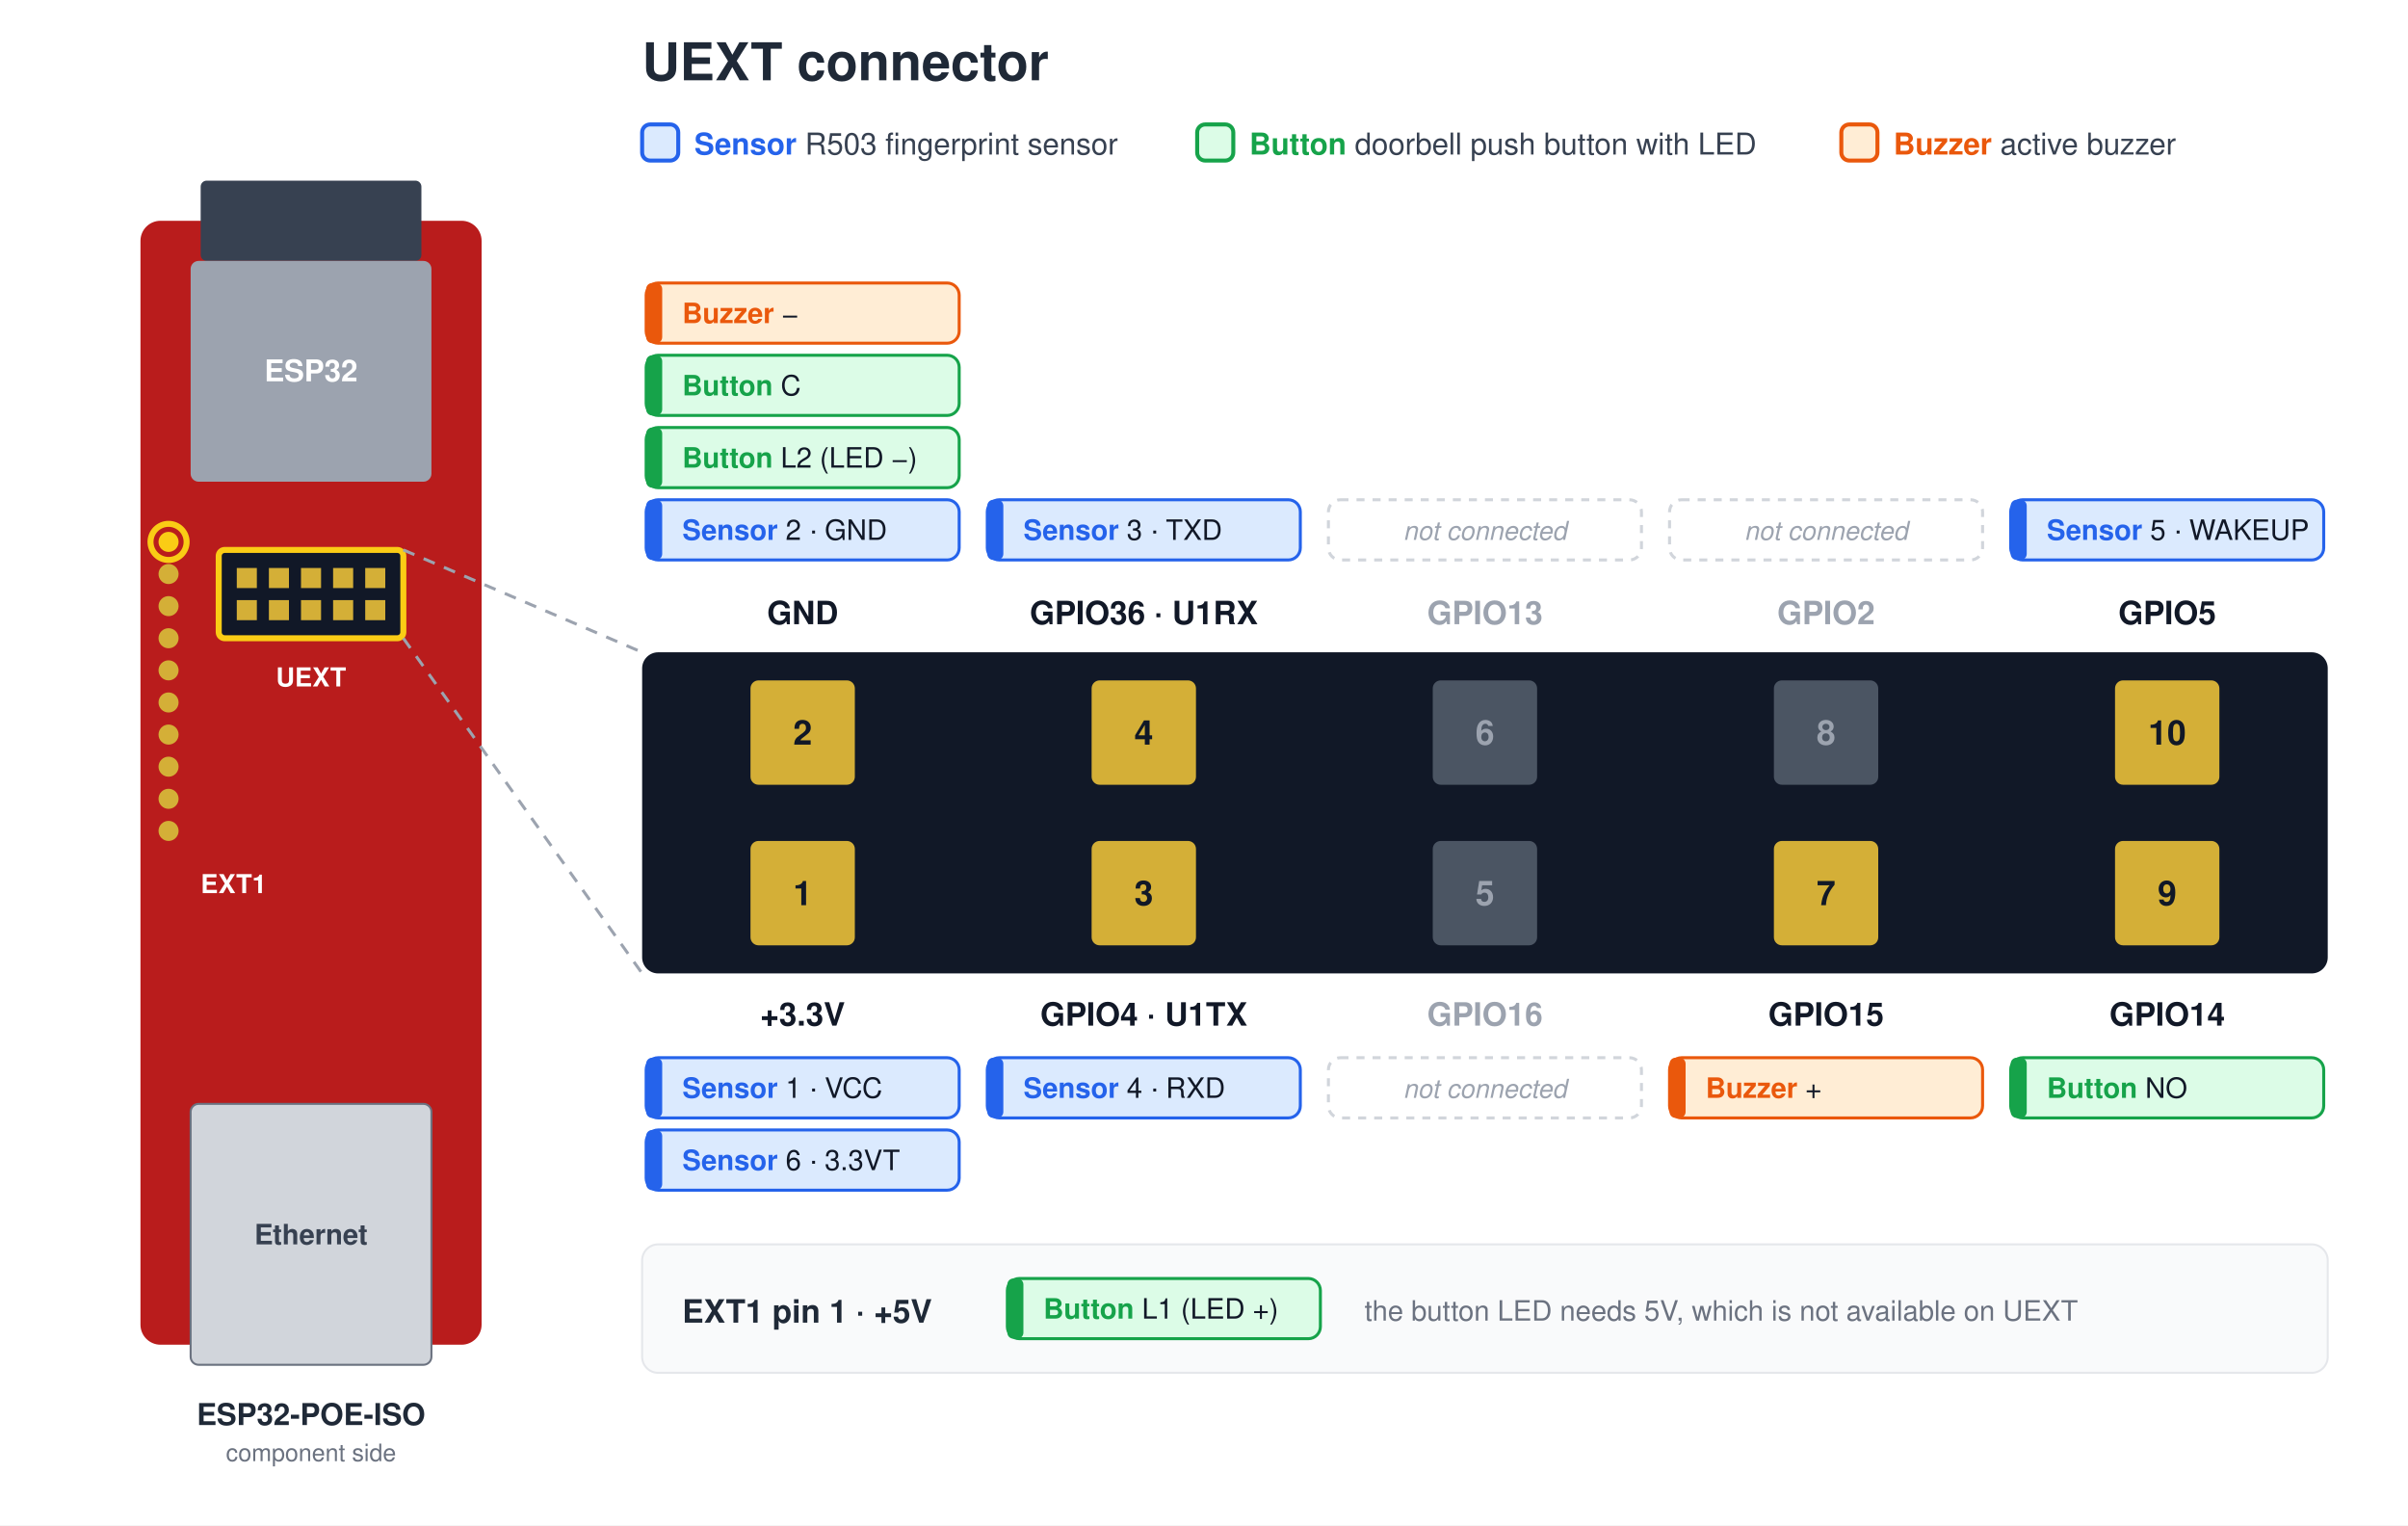
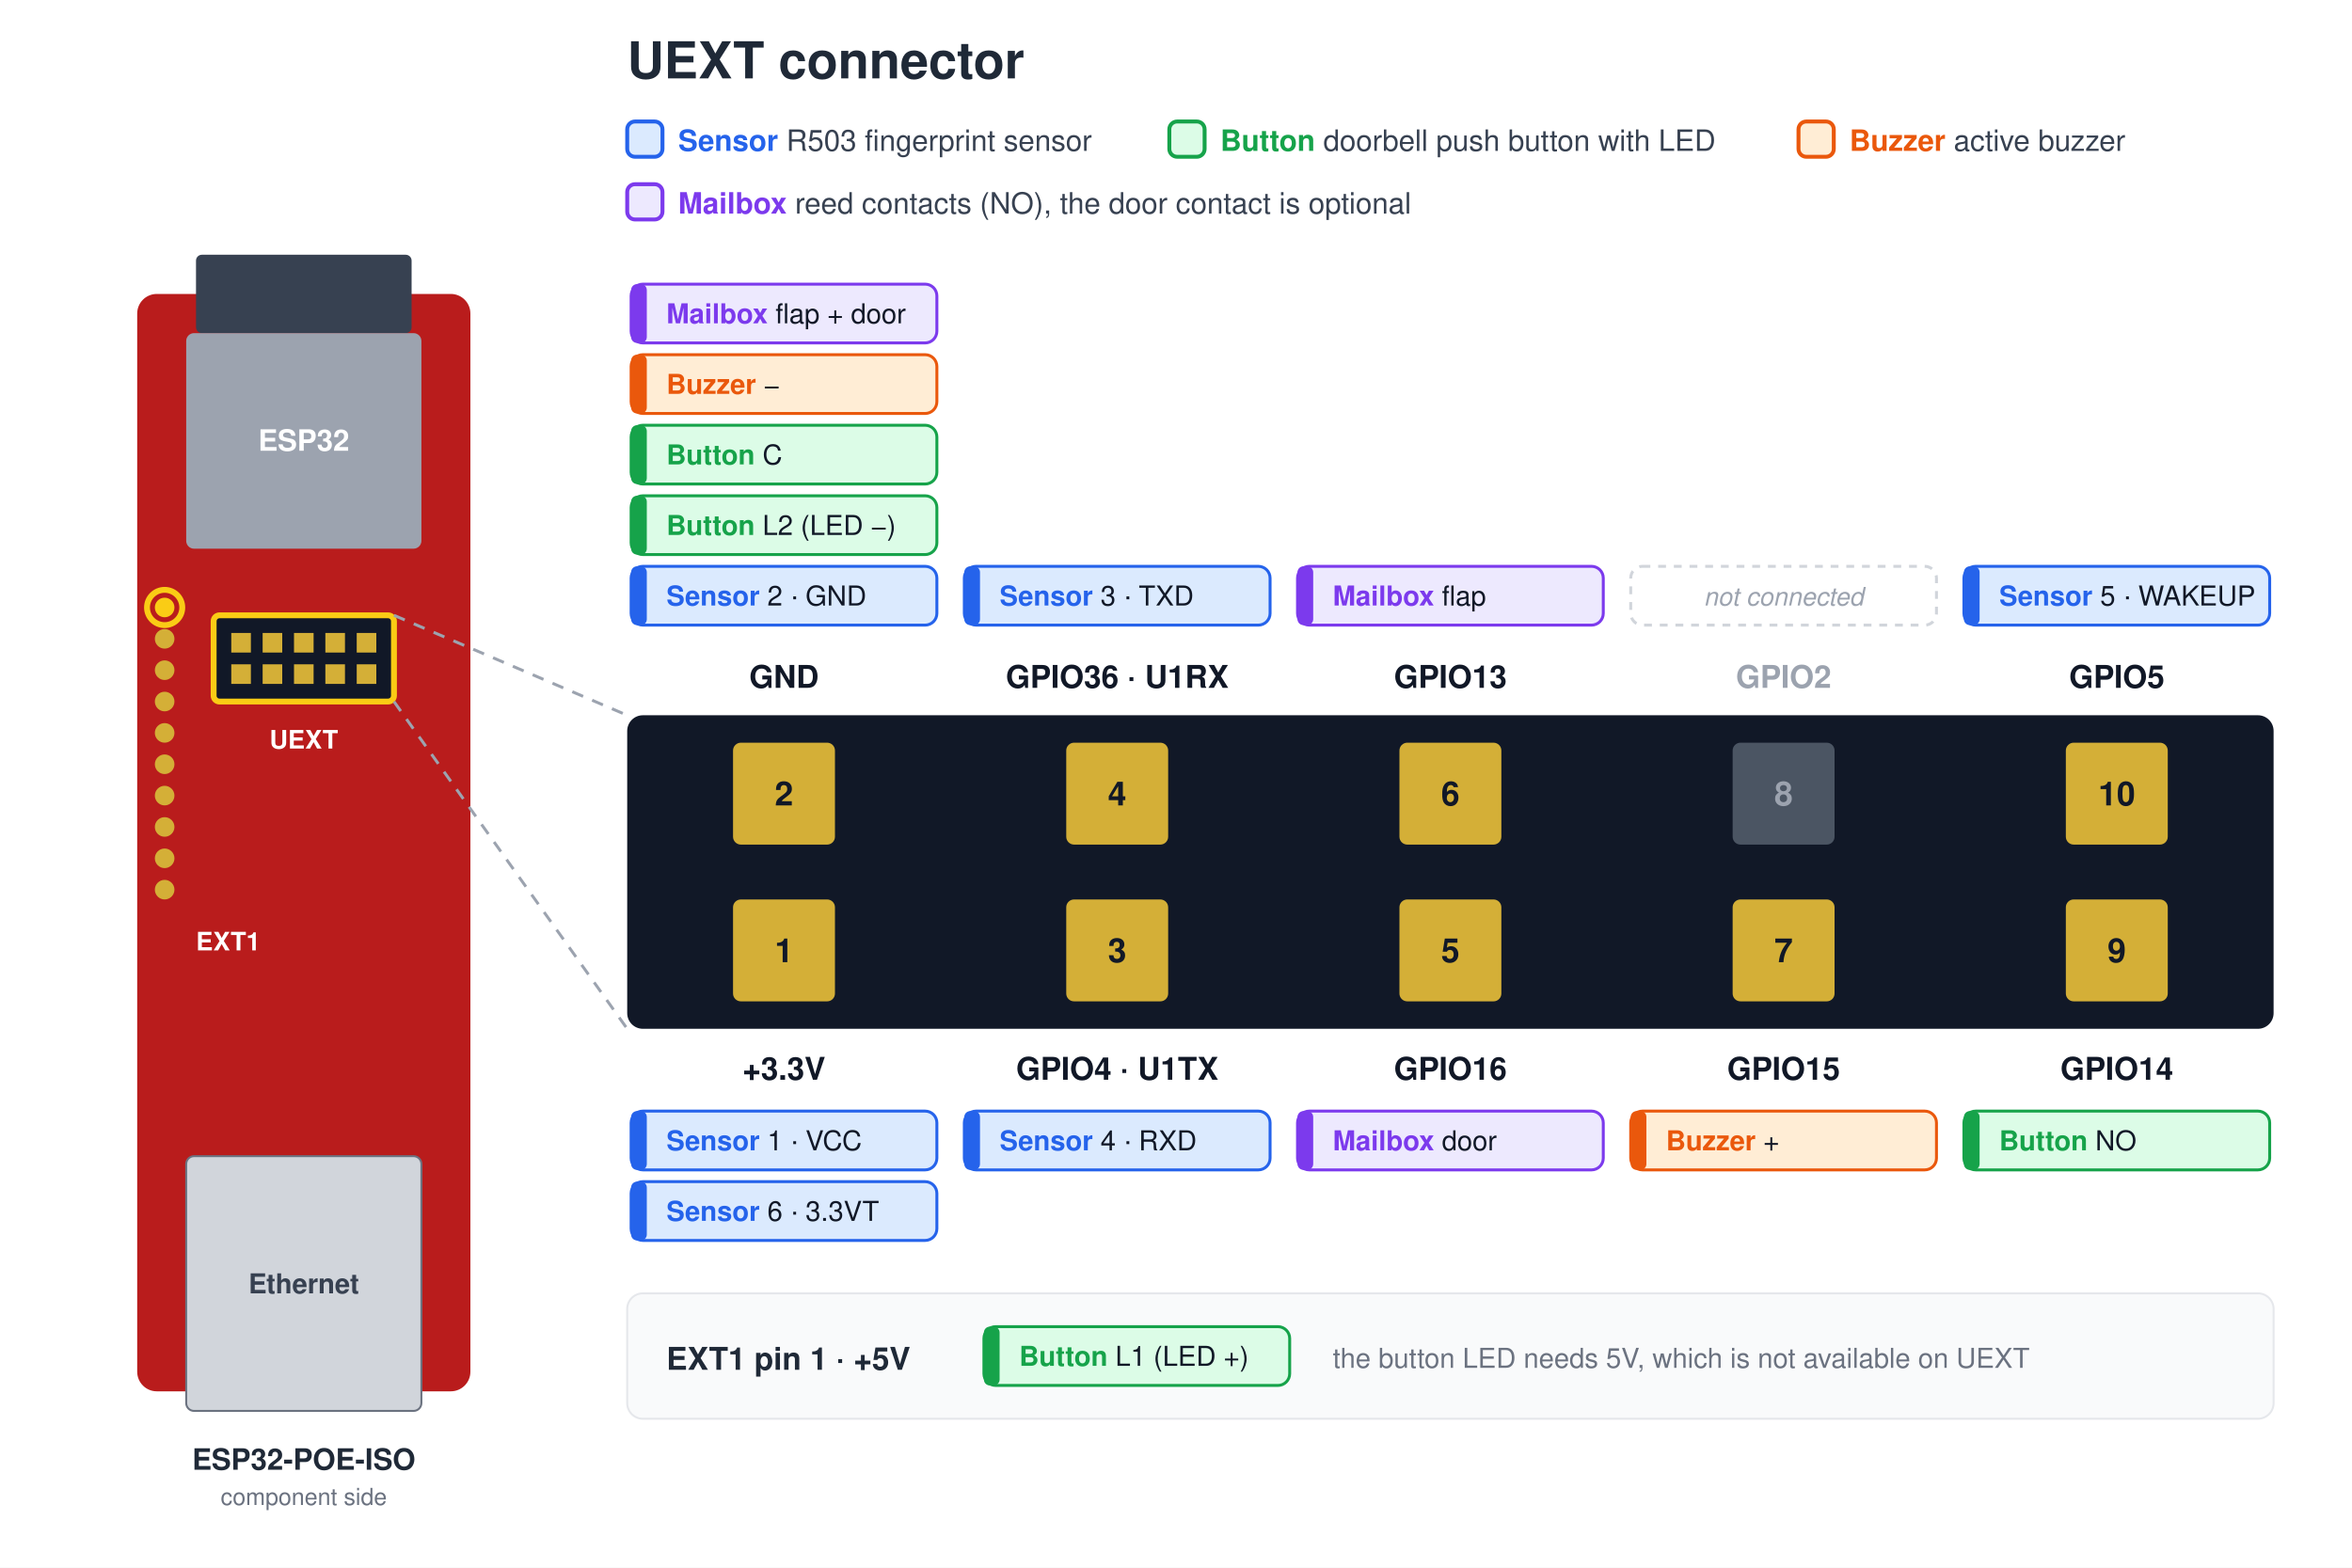
- <svg xmlns="http://www.w3.org/2000/svg" width="1200" height="760" viewBox="0 0 1200 760" font-family="Helvetica, Arial, sans-serif">
-   <rect width="1200" height="760" fill="#ffffff" />
-   <rect x="70" y="110" width="170" height="560" rx="10" fill="#b91c1c" />
-   <rect x="100" y="90" width="110" height="40" rx="3" fill="#374151" />
-   <rect x="95" y="130" width="120" height="110" rx="4" fill="#9ca3af" />
-   <text x="155.0" y="190" font-size="15" font-weight="bold" fill="#ffffff" text-anchor="middle">ESP32</text>
-   <rect x="109" y="274" width="92" height="44" rx="3" fill="#111827" stroke="#facc15" stroke-width="3" />
-   <rect x="118" y="283" width="10" height="10" fill="#d4af37" />
-   <rect x="134" y="283" width="10" height="10" fill="#d4af37" />
-   <rect x="150" y="283" width="10" height="10" fill="#d4af37" />
-   <rect x="166" y="283" width="10" height="10" fill="#d4af37" />
-   <rect x="182" y="283" width="10" height="10" fill="#d4af37" />
-   <rect x="118" y="299" width="10" height="10" fill="#d4af37" />
-   <rect x="134" y="299" width="10" height="10" fill="#d4af37" />
-   <rect x="150" y="299" width="10" height="10" fill="#d4af37" />
-   <rect x="166" y="299" width="10" height="10" fill="#d4af37" />
-   <rect x="182" y="299" width="10" height="10" fill="#d4af37" />
-   <text x="155" y="342" font-size="13" font-weight="bold" fill="#ffffff" text-anchor="middle">UEXT</text>
-   <circle cx="84" cy="270" r="5" fill="#facc15" />
-   <circle cx="84" cy="286" r="5" fill="#d4af37" />
-   <circle cx="84" cy="302" r="5" fill="#d4af37" />
-   <circle cx="84" cy="318" r="5" fill="#d4af37" />
-   <circle cx="84" cy="334" r="5" fill="#d4af37" />
-   <circle cx="84" cy="350" r="5" fill="#d4af37" />
-   <circle cx="84" cy="366" r="5" fill="#d4af37" />
-   <circle cx="84" cy="382" r="5" fill="#d4af37" />
-   <circle cx="84" cy="398" r="5" fill="#d4af37" />
-   <circle cx="84" cy="414" r="5" fill="#d4af37" />
-   <circle cx="84" cy="270" r="9" fill="none" stroke="#facc15" stroke-width="3" />
-   <text x="100" y="445" font-size="13" font-weight="bold" fill="#ffffff" text-anchor="start">EXT1</text>
-   <rect x="95" y="550" width="120" height="130" rx="4" fill="#d1d5db" stroke="#6b7280" />
-   <text x="155.0" y="620" font-size="14" font-weight="bold" fill="#374151" text-anchor="middle">Ethernet</text>
-   <text x="155.0" y="710" font-size="15" font-weight="bold" fill="#1f2937" text-anchor="middle">ESP32-POE-ISO</text>
-   <text x="155.0" y="728" font-size="12" font-weight="normal" fill="#6b7280" text-anchor="middle">component side</text>
-   <path d="M201 274 L320 325 M201 318 L320 485" stroke="#9ca3af" stroke-width="1.5" stroke-dasharray="6 5" fill="none" />
+ <svg xmlns="http://www.w3.org/2000/svg" width="1200" height="800" viewBox="0 0 1200 800" font-family="Helvetica, Arial, sans-serif">
+   <rect width="1200" height="800" fill="#ffffff" />
  <text x="320" y="40" font-size="26" font-weight="bold" fill="#1f2937" text-anchor="start">UEXT connector</text>
  <rect x="320" y="62" width="18" height="18" rx="4" fill="#dbeafe" stroke="#2563eb" stroke-width="2" />
  <text x="346" y="77" font-size="15" fill="#374151">
    <tspan font-weight="bold" fill="#2563eb">Sensor</tspan> R503 fingerprint sensor</text>
  <rect x="596.6" y="62" width="18" height="18" rx="4" fill="#dcfce7" stroke="#16a34a" stroke-width="2" />
  <text x="622.6" y="77" font-size="15" fill="#374151">
    <tspan font-weight="bold" fill="#16a34a">Button</tspan> doorbell push button with LED</text>
  <rect x="917.6" y="62" width="18" height="18" rx="4" fill="#ffedd5" stroke="#ea580c" stroke-width="2" />
  <text x="943.6" y="77" font-size="15" fill="#374151">
    <tspan font-weight="bold" fill="#ea580c">Buzzer</tspan> active buzzer</text>
-   <rect x="320" y="325" width="840" height="160" rx="8" fill="#111827" />
-   <rect x="374.0" y="339.0" width="52" height="52" rx="4" fill="#d4af37" />
-   <text x="400" y="371" font-size="17" font-weight="bold" fill="#111827" text-anchor="middle">2</text>
-   <text x="400" y="311" font-size="16" font-weight="bold" fill="#111827" text-anchor="middle">GND</text>
-   <rect x="322.0" y="249" width="156" height="30" rx="6" fill="#dbeafe" stroke="#2563eb" stroke-width="1.5" />
-   <rect x="322.0" y="249" width="8" height="30" rx="3" fill="#2563eb" />
-   <text x="340.0" y="269" font-size="14" fill="#111827">
-     <tspan font-weight="bold" fill="#2563eb">Sensor</tspan> 2 · GND</text>
-   <rect x="322.0" y="213" width="156" height="30" rx="6" fill="#dcfce7" stroke="#16a34a" stroke-width="1.5" />
-   <rect x="322.0" y="213" width="8" height="30" rx="3" fill="#16a34a" />
-   <text x="340.0" y="233" font-size="14" fill="#111827">
-     <tspan font-weight="bold" fill="#16a34a">Button</tspan> L2 (LED −)</text>
-   <rect x="322.0" y="177" width="156" height="30" rx="6" fill="#dcfce7" stroke="#16a34a" stroke-width="1.5" />
-   <rect x="322.0" y="177" width="8" height="30" rx="3" fill="#16a34a" />
-   <text x="340.0" y="197" font-size="14" fill="#111827">
-     <tspan font-weight="bold" fill="#16a34a">Button</tspan> C</text>
-   <rect x="322.0" y="141" width="156" height="30" rx="6" fill="#ffedd5" stroke="#ea580c" stroke-width="1.5" />
-   <rect x="322.0" y="141" width="8" height="30" rx="3" fill="#ea580c" />
-   <text x="340.0" y="161" font-size="14" fill="#111827">
-     <tspan font-weight="bold" fill="#ea580c">Buzzer</tspan> −</text>
-   <rect x="544.0" y="339.0" width="52" height="52" rx="4" fill="#d4af37" />
-   <text x="570" y="371" font-size="17" font-weight="bold" fill="#111827" text-anchor="middle">4</text>
-   <text x="570" y="311" font-size="16" font-weight="bold" fill="#111827" text-anchor="middle">GPIO36 · U1RX</text>
-   <rect x="492.0" y="249" width="156" height="30" rx="6" fill="#dbeafe" stroke="#2563eb" stroke-width="1.5" />
-   <rect x="492.0" y="249" width="8" height="30" rx="3" fill="#2563eb" />
-   <text x="510.0" y="269" font-size="14" fill="#111827">
-     <tspan font-weight="bold" fill="#2563eb">Sensor</tspan> 3 · TXD</text>
-   <rect x="714.0" y="339.0" width="52" height="52" rx="4" fill="#4b5563" />
-   <text x="740" y="371" font-size="17" font-weight="bold" fill="#9ca3af" text-anchor="middle">6</text>
-   <text x="740" y="311" font-size="16" font-weight="bold" fill="#9ca3af" text-anchor="middle">GPIO13</text>
-   <rect x="662.0" y="249" width="156" height="30" rx="6" fill="none" stroke="#d1d5db" stroke-width="1.5" stroke-dasharray="4 4" />
-   <text x="740" y="269" font-size="13" font-weight="normal" fill="#9ca3af" text-anchor="middle" font-style="italic">not connected</text>
-   <rect x="884.0" y="339.0" width="52" height="52" rx="4" fill="#4b5563" />
-   <text x="910" y="371" font-size="17" font-weight="bold" fill="#9ca3af" text-anchor="middle">8</text>
-   <text x="910" y="311" font-size="16" font-weight="bold" fill="#9ca3af" text-anchor="middle">GPIO2</text>
-   <rect x="832.0" y="249" width="156" height="30" rx="6" fill="none" stroke="#d1d5db" stroke-width="1.5" stroke-dasharray="4 4" />
-   <text x="910" y="269" font-size="13" font-weight="normal" fill="#9ca3af" text-anchor="middle" font-style="italic">not connected</text>
-   <rect x="1054.0" y="339.0" width="52" height="52" rx="4" fill="#d4af37" />
-   <text x="1080" y="371" font-size="17" font-weight="bold" fill="#111827" text-anchor="middle">10</text>
-   <text x="1080" y="311" font-size="16" font-weight="bold" fill="#111827" text-anchor="middle">GPIO5</text>
-   <rect x="1002.0" y="249" width="156" height="30" rx="6" fill="#dbeafe" stroke="#2563eb" stroke-width="1.5" />
-   <rect x="1002.0" y="249" width="8" height="30" rx="3" fill="#2563eb" />
-   <text x="1020.0" y="269" font-size="14" fill="#111827">
-     <tspan font-weight="bold" fill="#2563eb">Sensor</tspan> 5 · WAKEUP</text>
-   <rect x="374.0" y="419.0" width="52" height="52" rx="4" fill="#d4af37" />
-   <text x="400" y="451" font-size="17" font-weight="bold" fill="#111827" text-anchor="middle">1</text>
-   <text x="400" y="511" font-size="16" font-weight="bold" fill="#111827" text-anchor="middle">+3.3V</text>
-   <rect x="322.0" y="527" width="156" height="30" rx="6" fill="#dbeafe" stroke="#2563eb" stroke-width="1.5" />
-   <rect x="322.0" y="527" width="8" height="30" rx="3" fill="#2563eb" />
-   <text x="340.0" y="547" font-size="14" fill="#111827">
-     <tspan font-weight="bold" fill="#2563eb">Sensor</tspan> 1 · VCC</text>
-   <rect x="322.0" y="563" width="156" height="30" rx="6" fill="#dbeafe" stroke="#2563eb" stroke-width="1.5" />
-   <rect x="322.0" y="563" width="8" height="30" rx="3" fill="#2563eb" />
-   <text x="340.0" y="583" font-size="14" fill="#111827">
-     <tspan font-weight="bold" fill="#2563eb">Sensor</tspan> 6 · 3.3VT</text>
-   <rect x="544.0" y="419.0" width="52" height="52" rx="4" fill="#d4af37" />
-   <text x="570" y="451" font-size="17" font-weight="bold" fill="#111827" text-anchor="middle">3</text>
-   <text x="570" y="511" font-size="16" font-weight="bold" fill="#111827" text-anchor="middle">GPIO4 · U1TX</text>
-   <rect x="492.0" y="527" width="156" height="30" rx="6" fill="#dbeafe" stroke="#2563eb" stroke-width="1.5" />
-   <rect x="492.0" y="527" width="8" height="30" rx="3" fill="#2563eb" />
-   <text x="510.0" y="547" font-size="14" fill="#111827">
-     <tspan font-weight="bold" fill="#2563eb">Sensor</tspan> 4 · RXD</text>
-   <rect x="714.0" y="419.0" width="52" height="52" rx="4" fill="#4b5563" />
-   <text x="740" y="451" font-size="17" font-weight="bold" fill="#9ca3af" text-anchor="middle">5</text>
-   <text x="740" y="511" font-size="16" font-weight="bold" fill="#9ca3af" text-anchor="middle">GPIO16</text>
-   <rect x="662.0" y="527" width="156" height="30" rx="6" fill="none" stroke="#d1d5db" stroke-width="1.5" stroke-dasharray="4 4" />
-   <text x="740" y="547" font-size="13" font-weight="normal" fill="#9ca3af" text-anchor="middle" font-style="italic">not connected</text>
-   <rect x="884.0" y="419.0" width="52" height="52" rx="4" fill="#d4af37" />
-   <text x="910" y="451" font-size="17" font-weight="bold" fill="#111827" text-anchor="middle">7</text>
-   <text x="910" y="511" font-size="16" font-weight="bold" fill="#111827" text-anchor="middle">GPIO15</text>
-   <rect x="832.0" y="527" width="156" height="30" rx="6" fill="#ffedd5" stroke="#ea580c" stroke-width="1.5" />
-   <rect x="832.0" y="527" width="8" height="30" rx="3" fill="#ea580c" />
-   <text x="850.0" y="547" font-size="14" fill="#111827">
-     <tspan font-weight="bold" fill="#ea580c">Buzzer</tspan> +</text>
-   <rect x="1054.0" y="419.0" width="52" height="52" rx="4" fill="#d4af37" />
-   <text x="1080" y="451" font-size="17" font-weight="bold" fill="#111827" text-anchor="middle">9</text>
-   <text x="1080" y="511" font-size="16" font-weight="bold" fill="#111827" text-anchor="middle">GPIO14</text>
-   <rect x="1002.0" y="527" width="156" height="30" rx="6" fill="#dcfce7" stroke="#16a34a" stroke-width="1.5" />
-   <rect x="1002.0" y="527" width="8" height="30" rx="3" fill="#16a34a" />
-   <text x="1020.0" y="547" font-size="14" fill="#111827">
-     <tspan font-weight="bold" fill="#16a34a">Button</tspan> NO</text>
-   <rect x="320" y="620" width="840" height="64" rx="8" fill="#f9fafb" stroke="#e5e7eb" />
-   <text x="340" y="659" font-size="16" font-weight="bold" fill="#1f2937" text-anchor="start">EXT1 pin 1 · +5V</text>
-   <rect x="502.0" y="637" width="156" height="30" rx="6" fill="#dcfce7" stroke="#16a34a" stroke-width="1.5" />
-   <rect x="502.0" y="637" width="8" height="30" rx="3" fill="#16a34a" />
-   <text x="520.0" y="657" font-size="14" fill="#111827">
-     <tspan font-weight="bold" fill="#16a34a">Button</tspan> L1 (LED +)</text>
-   <text x="680" y="658" font-size="14" font-weight="normal" fill="#6b7280" text-anchor="start">the button LED needs 5V, which is not available on UEXT</text>
+   <rect x="320" y="94" width="18" height="18" rx="4" fill="#ede9fe" stroke="#7c3aed" stroke-width="2" />
+   <text x="346" y="109" font-size="15" fill="#374151">
+     <tspan font-weight="bold" fill="#7c3aed">Mailbox</tspan> reed contacts (NO), the door contact is optional</text>
+   <g transform="translate(0,40)">
+     <rect x="70" y="110" width="170" height="560" rx="10" fill="#b91c1c" />
+     <rect x="100" y="90" width="110" height="40" rx="3" fill="#374151" />
+     <rect x="95" y="130" width="120" height="110" rx="4" fill="#9ca3af" />
+     <text x="155.0" y="190" font-size="15" font-weight="bold" fill="#ffffff" text-anchor="middle">ESP32</text>
+     <rect x="109" y="274" width="92" height="44" rx="3" fill="#111827" stroke="#facc15" stroke-width="3" />
+     <rect x="118" y="283" width="10" height="10" fill="#d4af37" />
+     <rect x="134" y="283" width="10" height="10" fill="#d4af37" />
+     <rect x="150" y="283" width="10" height="10" fill="#d4af37" />
+     <rect x="166" y="283" width="10" height="10" fill="#d4af37" />
+     <rect x="182" y="283" width="10" height="10" fill="#d4af37" />
+     <rect x="118" y="299" width="10" height="10" fill="#d4af37" />
+     <rect x="134" y="299" width="10" height="10" fill="#d4af37" />
+     <rect x="150" y="299" width="10" height="10" fill="#d4af37" />
+     <rect x="166" y="299" width="10" height="10" fill="#d4af37" />
+     <rect x="182" y="299" width="10" height="10" fill="#d4af37" />
+     <text x="155" y="342" font-size="13" font-weight="bold" fill="#ffffff" text-anchor="middle">UEXT</text>
+     <circle cx="84" cy="270" r="5" fill="#facc15" />
+     <circle cx="84" cy="286" r="5" fill="#d4af37" />
+     <circle cx="84" cy="302" r="5" fill="#d4af37" />
+     <circle cx="84" cy="318" r="5" fill="#d4af37" />
+     <circle cx="84" cy="334" r="5" fill="#d4af37" />
+     <circle cx="84" cy="350" r="5" fill="#d4af37" />
+     <circle cx="84" cy="366" r="5" fill="#d4af37" />
+     <circle cx="84" cy="382" r="5" fill="#d4af37" />
+     <circle cx="84" cy="398" r="5" fill="#d4af37" />
+     <circle cx="84" cy="414" r="5" fill="#d4af37" />
+     <circle cx="84" cy="270" r="9" fill="none" stroke="#facc15" stroke-width="3" />
+     <text x="100" y="445" font-size="13" font-weight="bold" fill="#ffffff" text-anchor="start">EXT1</text>
+     <rect x="95" y="550" width="120" height="130" rx="4" fill="#d1d5db" stroke="#6b7280" />
+     <text x="155.0" y="620" font-size="14" font-weight="bold" fill="#374151" text-anchor="middle">Ethernet</text>
+     <text x="155.0" y="710" font-size="15" font-weight="bold" fill="#1f2937" text-anchor="middle">ESP32-POE-ISO</text>
+     <text x="155.0" y="728" font-size="12" font-weight="normal" fill="#6b7280" text-anchor="middle">component side</text>
+     <path d="M201 274 L320 325 M201 318 L320 485" stroke="#9ca3af" stroke-width="1.5" stroke-dasharray="6 5" fill="none" />
+     <rect x="320" y="325" width="840" height="160" rx="8" fill="#111827" />
+     <rect x="374.0" y="339.0" width="52" height="52" rx="4" fill="#d4af37" />
+     <text x="400" y="371" font-size="17" font-weight="bold" fill="#111827" text-anchor="middle">2</text>
+     <text x="400" y="311" font-size="16" font-weight="bold" fill="#111827" text-anchor="middle">GND</text>
+     <rect x="322.0" y="249" width="156" height="30" rx="6" fill="#dbeafe" stroke="#2563eb" stroke-width="1.5" />
+     <rect x="322.0" y="249" width="8" height="30" rx="3" fill="#2563eb" />
+     <text x="340.0" y="269" font-size="14" fill="#111827">
+       <tspan font-weight="bold" fill="#2563eb">Sensor</tspan> 2 · GND</text>
+     <rect x="322.0" y="213" width="156" height="30" rx="6" fill="#dcfce7" stroke="#16a34a" stroke-width="1.5" />
+     <rect x="322.0" y="213" width="8" height="30" rx="3" fill="#16a34a" />
+     <text x="340.0" y="233" font-size="14" fill="#111827">
+       <tspan font-weight="bold" fill="#16a34a">Button</tspan> L2 (LED −)</text>
+     <rect x="322.0" y="177" width="156" height="30" rx="6" fill="#dcfce7" stroke="#16a34a" stroke-width="1.5" />
+     <rect x="322.0" y="177" width="8" height="30" rx="3" fill="#16a34a" />
+     <text x="340.0" y="197" font-size="14" fill="#111827">
+       <tspan font-weight="bold" fill="#16a34a">Button</tspan> C</text>
+     <rect x="322.0" y="141" width="156" height="30" rx="6" fill="#ffedd5" stroke="#ea580c" stroke-width="1.5" />
+     <rect x="322.0" y="141" width="8" height="30" rx="3" fill="#ea580c" />
+     <text x="340.0" y="161" font-size="14" fill="#111827">
+       <tspan font-weight="bold" fill="#ea580c">Buzzer</tspan> −</text>
+     <rect x="322.0" y="105" width="156" height="30" rx="6" fill="#ede9fe" stroke="#7c3aed" stroke-width="1.5" />
+     <rect x="322.0" y="105" width="8" height="30" rx="3" fill="#7c3aed" />
+     <text x="340.0" y="125" font-size="14" fill="#111827">
+       <tspan font-weight="bold" fill="#7c3aed">Mailbox</tspan> flap + door</text>
+     <rect x="544.0" y="339.0" width="52" height="52" rx="4" fill="#d4af37" />
+     <text x="570" y="371" font-size="17" font-weight="bold" fill="#111827" text-anchor="middle">4</text>
+     <text x="570" y="311" font-size="16" font-weight="bold" fill="#111827" text-anchor="middle">GPIO36 · U1RX</text>
+     <rect x="492.0" y="249" width="156" height="30" rx="6" fill="#dbeafe" stroke="#2563eb" stroke-width="1.5" />
+     <rect x="492.0" y="249" width="8" height="30" rx="3" fill="#2563eb" />
+     <text x="510.0" y="269" font-size="14" fill="#111827">
+       <tspan font-weight="bold" fill="#2563eb">Sensor</tspan> 3 · TXD</text>
+     <rect x="714.0" y="339.0" width="52" height="52" rx="4" fill="#d4af37" />
+     <text x="740" y="371" font-size="17" font-weight="bold" fill="#111827" text-anchor="middle">6</text>
+     <text x="740" y="311" font-size="16" font-weight="bold" fill="#111827" text-anchor="middle">GPIO13</text>
+     <rect x="662.0" y="249" width="156" height="30" rx="6" fill="#ede9fe" stroke="#7c3aed" stroke-width="1.5" />
+     <rect x="662.0" y="249" width="8" height="30" rx="3" fill="#7c3aed" />
+     <text x="680.0" y="269" font-size="14" fill="#111827">
+       <tspan font-weight="bold" fill="#7c3aed">Mailbox</tspan> flap</text>
+     <rect x="884.0" y="339.0" width="52" height="52" rx="4" fill="#4b5563" />
+     <text x="910" y="371" font-size="17" font-weight="bold" fill="#9ca3af" text-anchor="middle">8</text>
+     <text x="910" y="311" font-size="16" font-weight="bold" fill="#9ca3af" text-anchor="middle">GPIO2</text>
+     <rect x="832.0" y="249" width="156" height="30" rx="6" fill="none" stroke="#d1d5db" stroke-width="1.5" stroke-dasharray="4 4" />
+     <text x="910" y="269" font-size="13" font-weight="normal" fill="#9ca3af" text-anchor="middle" font-style="italic">not connected</text>
+     <rect x="1054.0" y="339.0" width="52" height="52" rx="4" fill="#d4af37" />
+     <text x="1080" y="371" font-size="17" font-weight="bold" fill="#111827" text-anchor="middle">10</text>
+     <text x="1080" y="311" font-size="16" font-weight="bold" fill="#111827" text-anchor="middle">GPIO5</text>
+     <rect x="1002.0" y="249" width="156" height="30" rx="6" fill="#dbeafe" stroke="#2563eb" stroke-width="1.5" />
+     <rect x="1002.0" y="249" width="8" height="30" rx="3" fill="#2563eb" />
+     <text x="1020.0" y="269" font-size="14" fill="#111827">
+       <tspan font-weight="bold" fill="#2563eb">Sensor</tspan> 5 · WAKEUP</text>
+     <rect x="374.0" y="419.0" width="52" height="52" rx="4" fill="#d4af37" />
+     <text x="400" y="451" font-size="17" font-weight="bold" fill="#111827" text-anchor="middle">1</text>
+     <text x="400" y="511" font-size="16" font-weight="bold" fill="#111827" text-anchor="middle">+3.3V</text>
+     <rect x="322.0" y="527" width="156" height="30" rx="6" fill="#dbeafe" stroke="#2563eb" stroke-width="1.5" />
+     <rect x="322.0" y="527" width="8" height="30" rx="3" fill="#2563eb" />
+     <text x="340.0" y="547" font-size="14" fill="#111827">
+       <tspan font-weight="bold" fill="#2563eb">Sensor</tspan> 1 · VCC</text>
+     <rect x="322.0" y="563" width="156" height="30" rx="6" fill="#dbeafe" stroke="#2563eb" stroke-width="1.5" />
+     <rect x="322.0" y="563" width="8" height="30" rx="3" fill="#2563eb" />
+     <text x="340.0" y="583" font-size="14" fill="#111827">
+       <tspan font-weight="bold" fill="#2563eb">Sensor</tspan> 6 · 3.3VT</text>
+     <rect x="544.0" y="419.0" width="52" height="52" rx="4" fill="#d4af37" />
+     <text x="570" y="451" font-size="17" font-weight="bold" fill="#111827" text-anchor="middle">3</text>
+     <text x="570" y="511" font-size="16" font-weight="bold" fill="#111827" text-anchor="middle">GPIO4 · U1TX</text>
+     <rect x="492.0" y="527" width="156" height="30" rx="6" fill="#dbeafe" stroke="#2563eb" stroke-width="1.5" />
+     <rect x="492.0" y="527" width="8" height="30" rx="3" fill="#2563eb" />
+     <text x="510.0" y="547" font-size="14" fill="#111827">
+       <tspan font-weight="bold" fill="#2563eb">Sensor</tspan> 4 · RXD</text>
+     <rect x="714.0" y="419.0" width="52" height="52" rx="4" fill="#d4af37" />
+     <text x="740" y="451" font-size="17" font-weight="bold" fill="#111827" text-anchor="middle">5</text>
+     <text x="740" y="511" font-size="16" font-weight="bold" fill="#111827" text-anchor="middle">GPIO16</text>
+     <rect x="662.0" y="527" width="156" height="30" rx="6" fill="#ede9fe" stroke="#7c3aed" stroke-width="1.5" />
+     <rect x="662.0" y="527" width="8" height="30" rx="3" fill="#7c3aed" />
+     <text x="680.0" y="547" font-size="14" fill="#111827">
+       <tspan font-weight="bold" fill="#7c3aed">Mailbox</tspan> door</text>
+     <rect x="884.0" y="419.0" width="52" height="52" rx="4" fill="#d4af37" />
+     <text x="910" y="451" font-size="17" font-weight="bold" fill="#111827" text-anchor="middle">7</text>
+     <text x="910" y="511" font-size="16" font-weight="bold" fill="#111827" text-anchor="middle">GPIO15</text>
+     <rect x="832.0" y="527" width="156" height="30" rx="6" fill="#ffedd5" stroke="#ea580c" stroke-width="1.5" />
+     <rect x="832.0" y="527" width="8" height="30" rx="3" fill="#ea580c" />
+     <text x="850.0" y="547" font-size="14" fill="#111827">
+       <tspan font-weight="bold" fill="#ea580c">Buzzer</tspan> +</text>
+     <rect x="1054.0" y="419.0" width="52" height="52" rx="4" fill="#d4af37" />
+     <text x="1080" y="451" font-size="17" font-weight="bold" fill="#111827" text-anchor="middle">9</text>
+     <text x="1080" y="511" font-size="16" font-weight="bold" fill="#111827" text-anchor="middle">GPIO14</text>
+     <rect x="1002.0" y="527" width="156" height="30" rx="6" fill="#dcfce7" stroke="#16a34a" stroke-width="1.5" />
+     <rect x="1002.0" y="527" width="8" height="30" rx="3" fill="#16a34a" />
+     <text x="1020.0" y="547" font-size="14" fill="#111827">
+       <tspan font-weight="bold" fill="#16a34a">Button</tspan> NO</text>
+     <rect x="320" y="620" width="840" height="64" rx="8" fill="#f9fafb" stroke="#e5e7eb" />
+     <text x="340" y="659" font-size="16" font-weight="bold" fill="#1f2937" text-anchor="start">EXT1 pin 1 · +5V</text>
+     <rect x="502.0" y="637" width="156" height="30" rx="6" fill="#dcfce7" stroke="#16a34a" stroke-width="1.5" />
+     <rect x="502.0" y="637" width="8" height="30" rx="3" fill="#16a34a" />
+     <text x="520.0" y="657" font-size="14" fill="#111827">
+       <tspan font-weight="bold" fill="#16a34a">Button</tspan> L1 (LED +)</text>
+     <text x="680" y="658" font-size="14" font-weight="normal" fill="#6b7280" text-anchor="start">the button LED needs 5V, which is not available on UEXT</text>
+   </g>
</svg>
